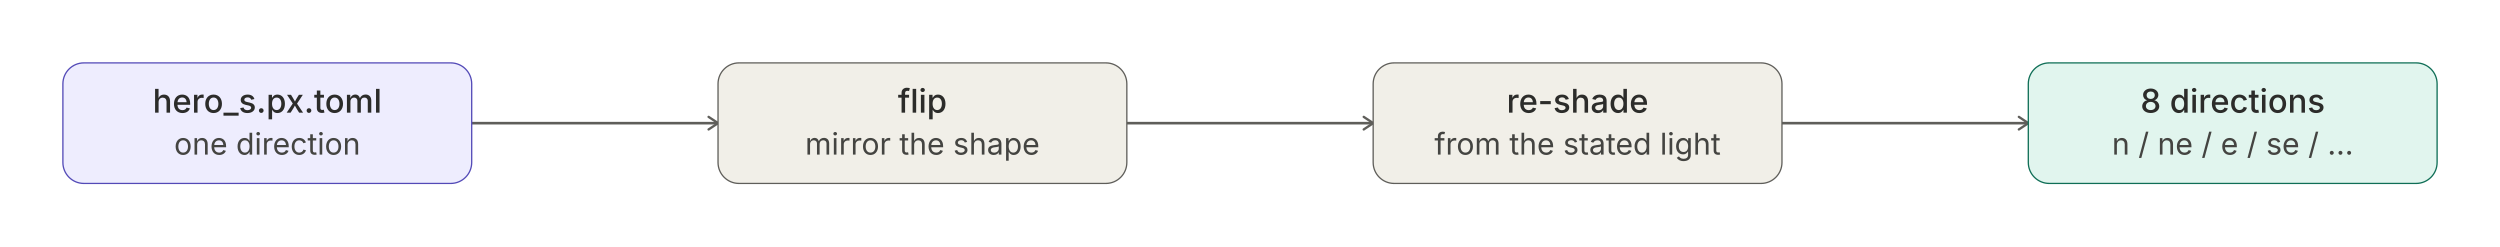
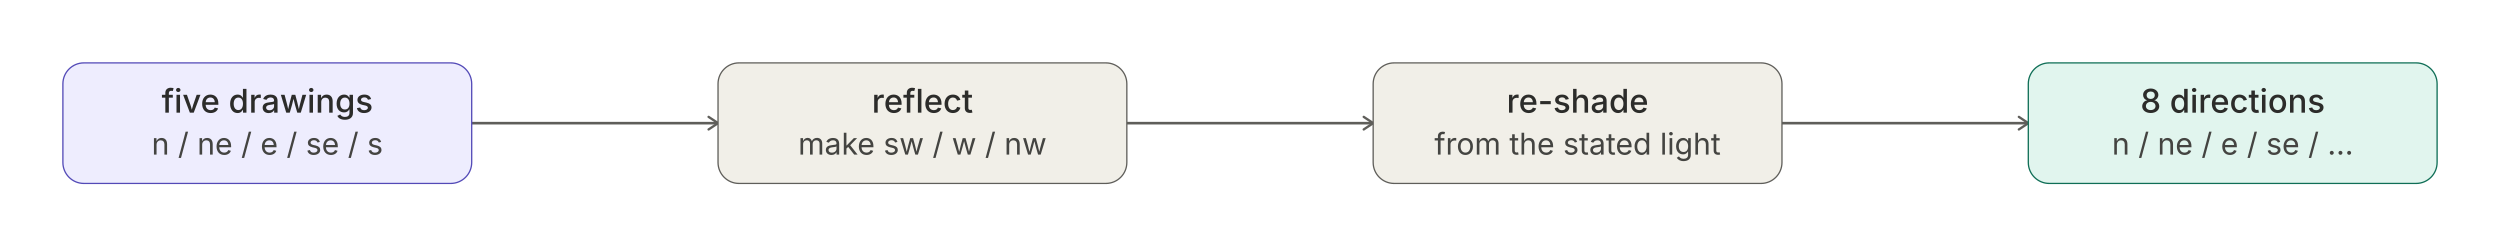
<svg xmlns="http://www.w3.org/2000/svg" width="100%" viewBox="0 0 954 94" role="img">
  <style>
  .ts { font-family: -apple-system, "Helvetica Neue", "Hiragino Sans", sans-serif; font-size: 11.5px; fill: #444441; }
  .tn { font-family: -apple-system, "Helvetica Neue", "Hiragino Sans", sans-serif; font-size: 12.5px; font-weight: 500; fill: #2C2C2A; }
  .gray-fill   { fill: #F1EFE8; stroke: #5F5E5A; stroke-width: 0.5; }
  .purple-fill { fill: #EEEDFE; stroke: #534AB7; stroke-width: 0.5; }
  .teal-fill   { fill: #E1F5EE; stroke: #0F6E56; stroke-width: 0.5; }
  .arr  { stroke: #5F5E5A; stroke-width: 1; fill: none; }
  .arrd { stroke: #534AB7; stroke-width: 1.2; fill: none; stroke-dasharray: 5 4; }
  .arrhead { fill: none; stroke: #5F5E5A; stroke-width: 1.5; }
  .arrheadacc { fill: none; stroke: #534AB7; stroke-width: 1.5; }
  @media (prefers-color-scheme: dark) {
    .ts { fill: #C7C5BD; }
    .tn { fill: #E5E5E2; }
    .gray-fill   { fill: #444441; stroke: #B4B2A9; }
    .purple-fill { fill: #3C3489; stroke: #AFA9EC; }
    .teal-fill   { fill: #085041; stroke: #5DCAA5; }
    .arr  { stroke: #B4B2A9; }
    .arrd { stroke: #AFA9EC; }
    .arrhead { stroke: #B4B2A9; }
    .arrheadacc { stroke: #AFA9EC; }
  }
</style>
  <defs>
    <marker id="arrow" viewBox="0 0 10 10" refX="8" refY="5" markerWidth="6" markerHeight="6" orient="auto-start-reverse">
      <path class="arrhead" d="M2 1L8 5L2 9" stroke-linecap="round" stroke-linejoin="round" />
    </marker>
    <marker id="arrowAccent" viewBox="0 0 10 10" refX="8" refY="5" markerWidth="6" markerHeight="6" orient="auto-start-reverse">
      <path class="arrheadacc" d="M2 1L8 5L2 9" stroke-linecap="round" stroke-linejoin="round" />
    </marker>
  </defs>
  <path class="arr" d="M180 47 H274" marker-end="url(#arrow)" />
  <path class="arr" d="M430 47 H524" marker-end="url(#arrow)" />
  <path class="arr" d="M680 47 H774" marker-end="url(#arrow)" />
  <rect class="purple-fill" x="24" y="24" width="156" height="46" rx="8" />
-   <text class="tn" x="102" y="43" text-anchor="middle">hero_s.px.toml</text>
-   <text class="ts" x="102" y="59" text-anchor="middle">one direction</text>
+   <text class="tn" x="102" y="43" text-anchor="middle">five drawings</text>
+   <text class="ts" x="102" y="59" text-anchor="middle">n / ne / e / se / s</text>
  <rect class="gray-fill" x="274" y="24" width="156" height="46" rx="8" />
-   <text class="tn" x="352" y="43" text-anchor="middle">flip</text>
-   <text class="ts" x="352" y="59" text-anchor="middle">mirror the shape</text>
+   <text class="tn" x="352" y="43" text-anchor="middle">reflect</text>
+   <text class="ts" x="352" y="59" text-anchor="middle">make sw / w / nw</text>
  <rect class="gray-fill" x="524" y="24" width="156" height="46" rx="8" />
  <text class="tn" x="602" y="43" text-anchor="middle">re-shade</text>
  <text class="ts" x="602" y="59" text-anchor="middle">from the stated light</text>
  <rect class="teal-fill" x="774" y="24" width="156" height="46" rx="8" />
  <text class="tn" x="852" y="43" text-anchor="middle">8 directions</text>
  <text class="ts" x="852" y="59" text-anchor="middle">n / ne / e / se / …</text>
</svg>
